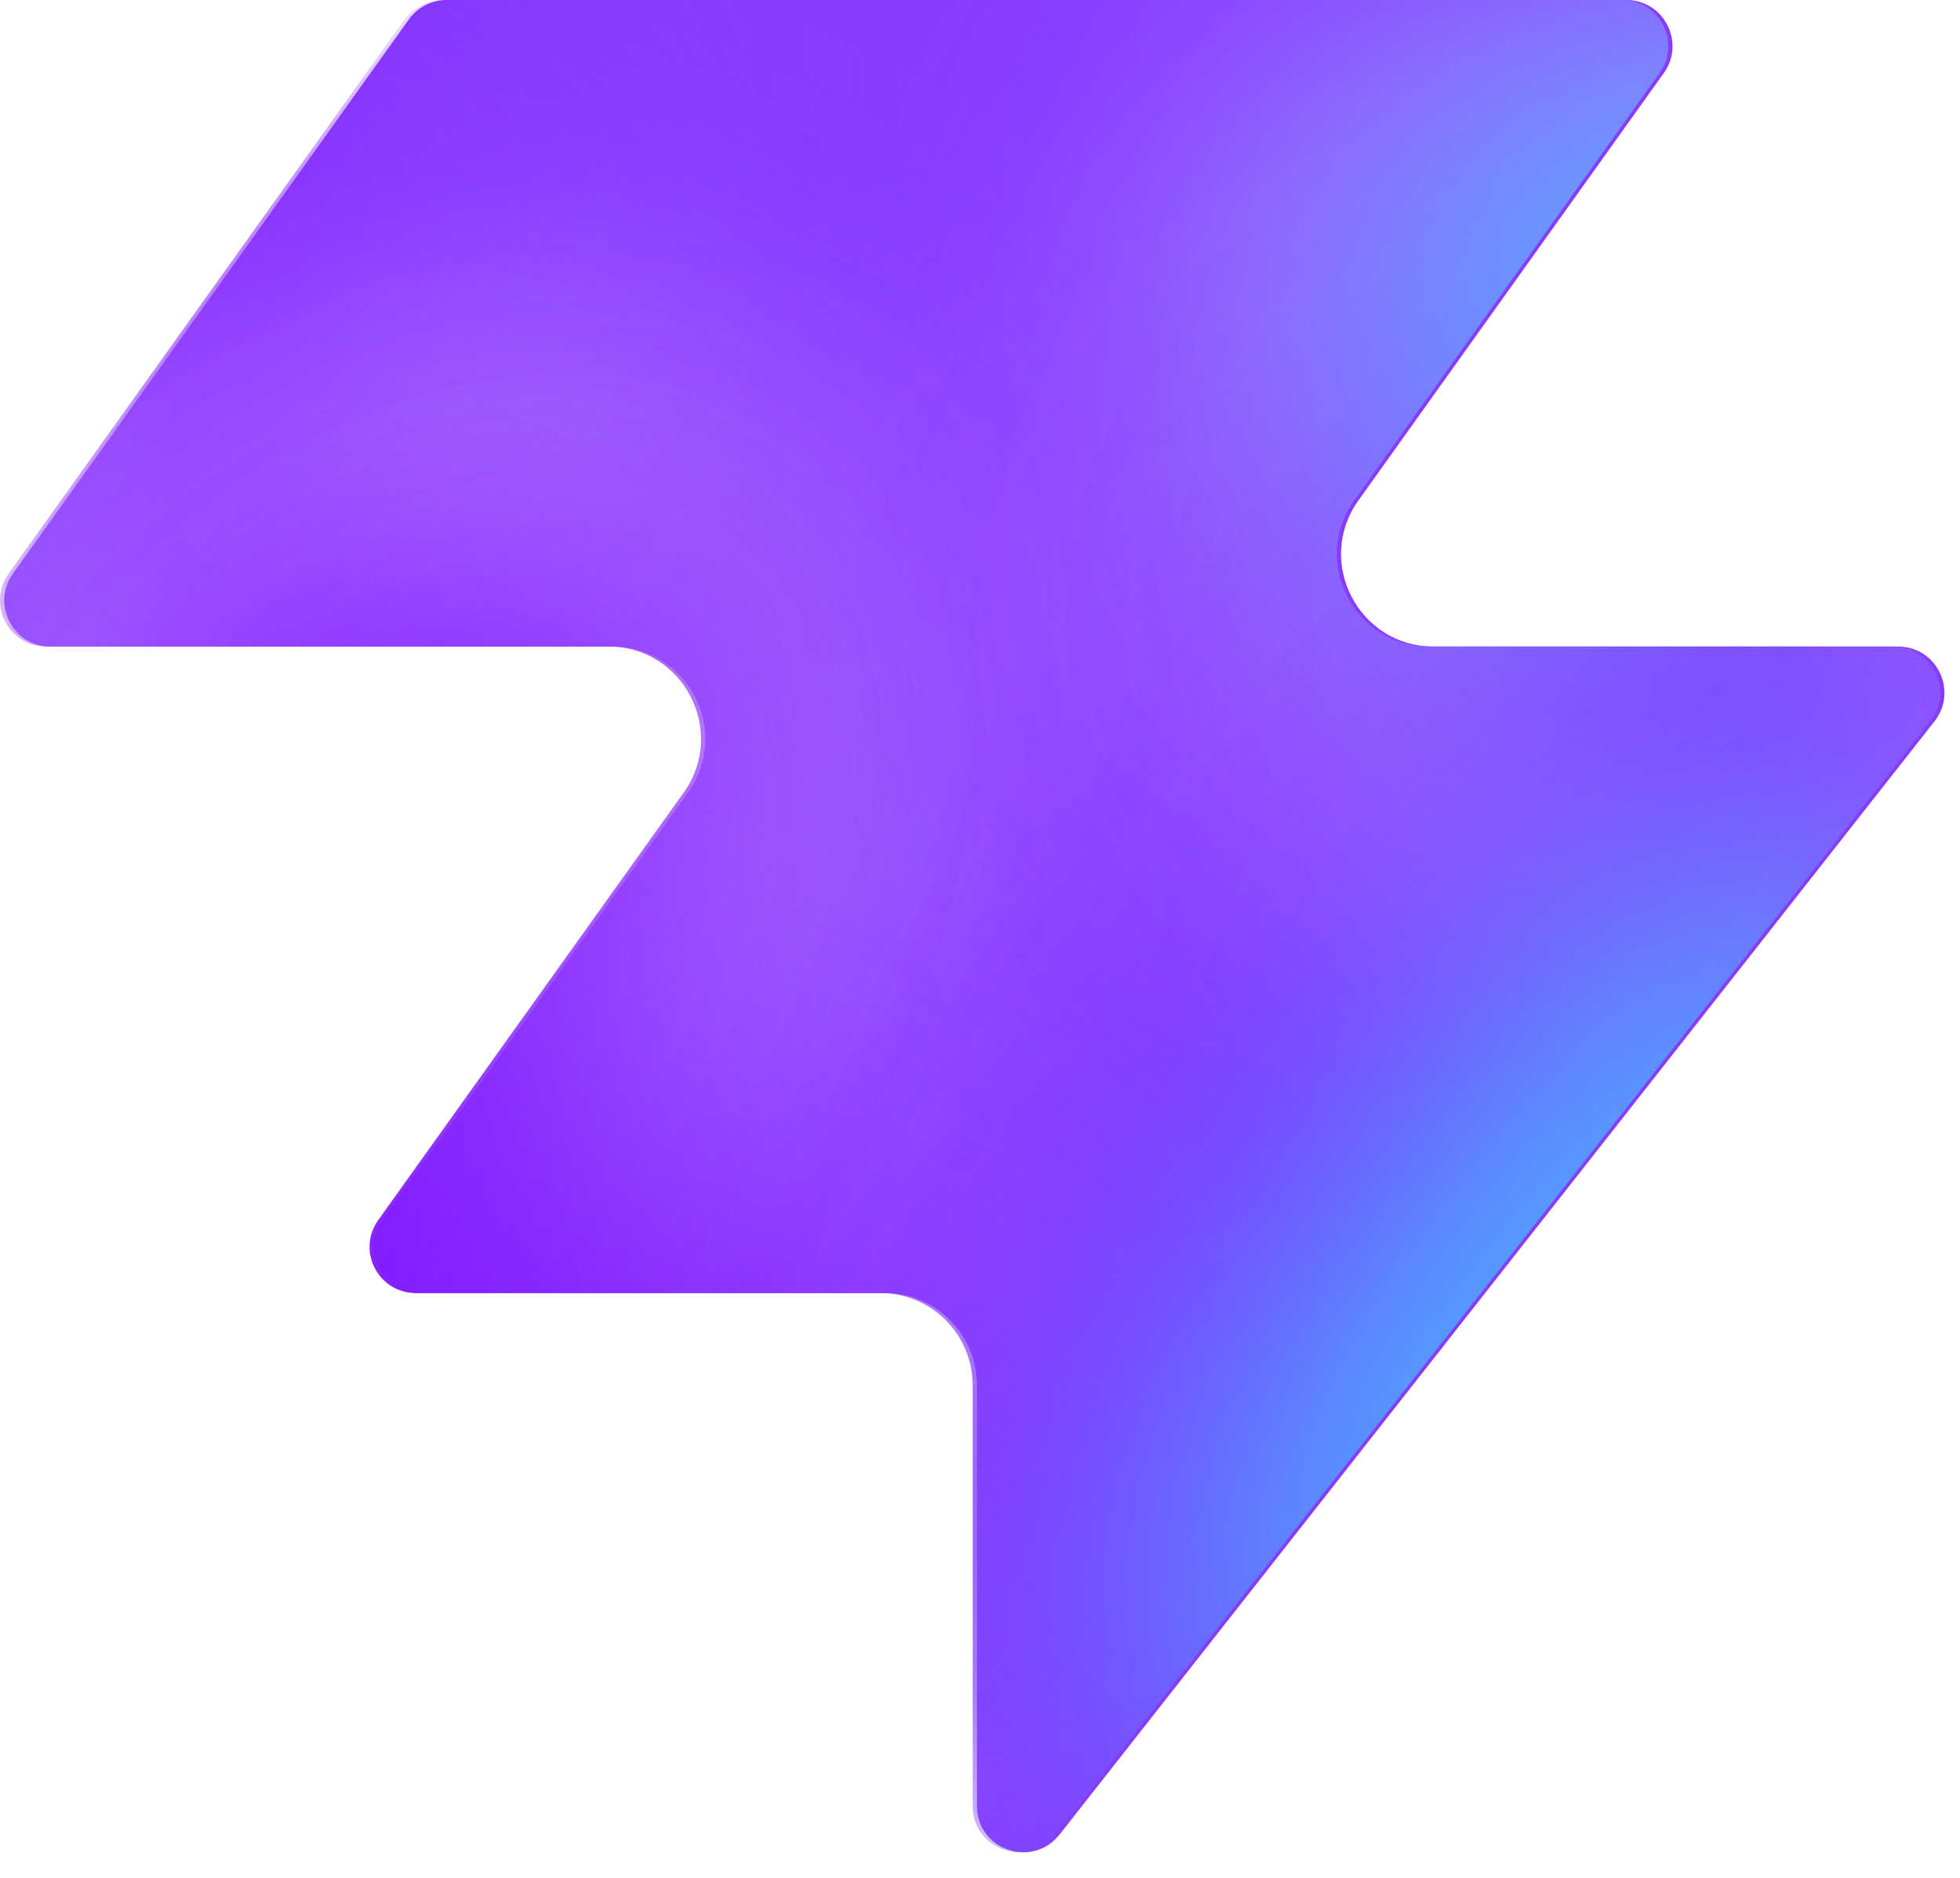
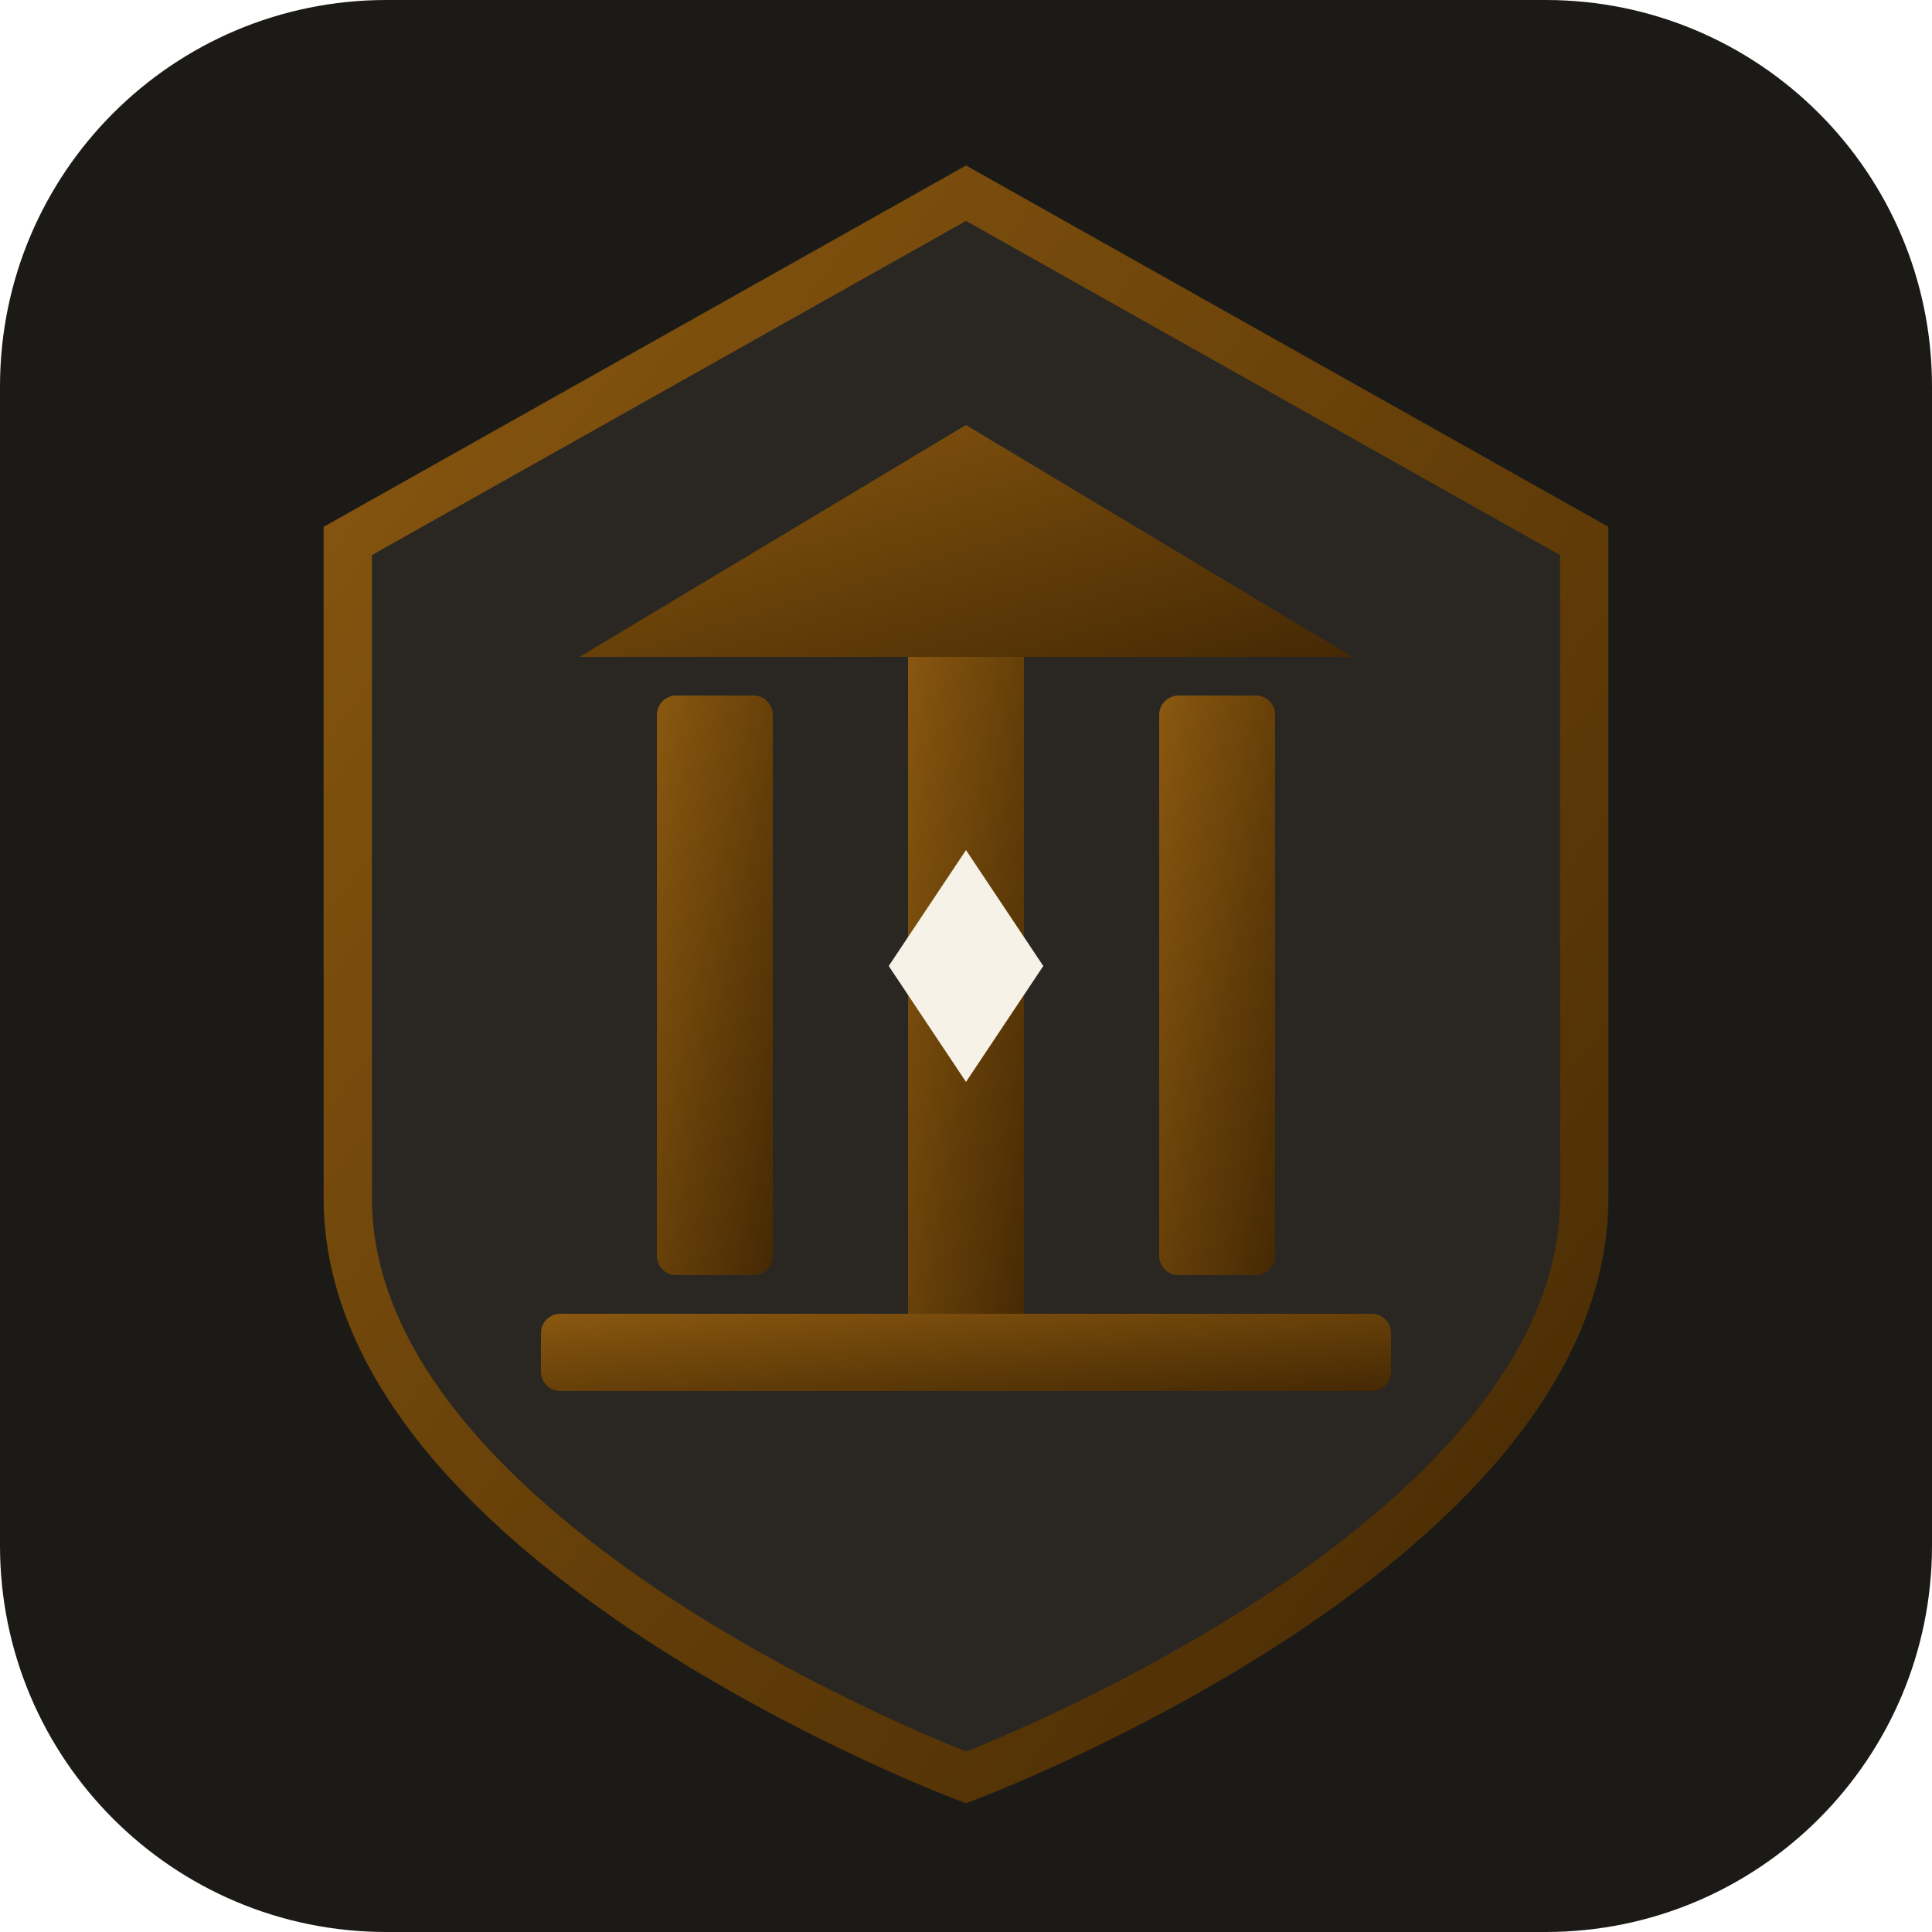
- <svg xmlns="http://www.w3.org/2000/svg" width="48" height="46" fill="none" viewBox="0 0 48 46">
-   <path fill="#863bff" d="M25.946 44.938c-.664.845-2.021.375-2.021-.698V33.937a2.26 2.26 0 0 0-2.262-2.262H10.287c-.92 0-1.456-1.04-.92-1.788l7.48-10.471c1.07-1.497 0-3.578-1.842-3.578H1.237c-.92 0-1.456-1.04-.92-1.788L10.013.474c.214-.297.556-.474.92-.474h28.894c.92 0 1.456 1.04.92 1.788l-7.48 10.471c-1.07 1.498 0 3.579 1.842 3.579h11.377c.943 0 1.473 1.088.89 1.83L25.947 44.94z" style="fill:#863bff;fill:color(display-p3 .525 .23 1);fill-opacity:1" />
-   <mask id="a" width="48" height="46" x="0" y="0" maskUnits="userSpaceOnUse" style="mask-type:alpha">
-     <path fill="#000" d="M25.842 44.938c-.664.844-2.021.375-2.021-.698V33.937a2.26 2.26 0 0 0-2.262-2.262H10.183c-.92 0-1.456-1.04-.92-1.788l7.48-10.471c1.07-1.498 0-3.579-1.842-3.579H1.133c-.92 0-1.456-1.04-.92-1.787L9.91.473c.214-.297.556-.474.92-.474h28.894c.92 0 1.456 1.04.92 1.788l-7.48 10.471c-1.07 1.498 0 3.578 1.842 3.578h11.377c.943 0 1.473 1.088.89 1.832L25.843 44.94z" style="fill:#000;fill-opacity:1" />
-   </mask>
-   <g mask="url(#a)">
-     <g filter="url(#b)">
-       <ellipse cx="5.508" cy="14.704" fill="#ede6ff" rx="5.508" ry="14.704" style="fill:#ede6ff;fill:color(display-p3 .927 .903 1);fill-opacity:1" transform="matrix(.00324 1 1 -.00324 -4.47 31.516)" />
-     </g>
-     <g filter="url(#c)">
-       <ellipse cx="10.399" cy="29.851" fill="#ede6ff" rx="10.399" ry="29.851" style="fill:#ede6ff;fill:color(display-p3 .927 .903 1);fill-opacity:1" transform="matrix(.00324 1 1 -.00324 -39.328 7.883)" />
-     </g>
-     <g filter="url(#d)">
-       <ellipse cx="5.508" cy="30.487" fill="#7e14ff" rx="5.508" ry="30.487" style="fill:#7e14ff;fill:color(display-p3 .492 .077 1);fill-opacity:1" transform="rotate(89.814 -25.913 -14.639)scale(1 -1)" />
-     </g>
-     <g filter="url(#e)">
-       <ellipse cx="5.508" cy="30.599" fill="#7e14ff" rx="5.508" ry="30.599" style="fill:#7e14ff;fill:color(display-p3 .492 .077 1);fill-opacity:1" transform="rotate(89.814 -32.644 -3.334)scale(1 -1)" />
-     </g>
-     <g filter="url(#f)">
-       <ellipse cx="5.508" cy="30.599" fill="#7e14ff" rx="5.508" ry="30.599" style="fill:#7e14ff;fill:color(display-p3 .492 .077 1);fill-opacity:1" transform="matrix(.00324 1 1 -.00324 -34.34 30.47)" />
-     </g>
-     <g filter="url(#g)">
-       <ellipse cx="14.072" cy="22.078" fill="#ede6ff" rx="14.072" ry="22.078" style="fill:#ede6ff;fill:color(display-p3 .927 .903 1);fill-opacity:1" transform="rotate(93.35 24.506 48.493)scale(-1 1)" />
-     </g>
-     <g filter="url(#h)">
-       <ellipse cx="3.47" cy="21.501" fill="#7e14ff" rx="3.47" ry="21.501" style="fill:#7e14ff;fill:color(display-p3 .492 .077 1);fill-opacity:1" transform="rotate(89.009 28.708 47.59)scale(-1 1)" />
-     </g>
-     <g filter="url(#i)">
-       <ellipse cx="3.47" cy="21.501" fill="#7e14ff" rx="3.47" ry="21.501" style="fill:#7e14ff;fill:color(display-p3 .492 .077 1);fill-opacity:1" transform="rotate(89.009 28.708 47.59)scale(-1 1)" />
-     </g>
-     <g filter="url(#j)">
-       <ellipse cx=".387" cy="8.972" fill="#7e14ff" rx="4.407" ry="29.108" style="fill:#7e14ff;fill:color(display-p3 .492 .077 1);fill-opacity:1" transform="rotate(39.51 .387 8.972)" />
-     </g>
-     <g filter="url(#k)">
-       <ellipse cx="47.523" cy="-6.092" fill="#7e14ff" rx="4.407" ry="29.108" style="fill:#7e14ff;fill:color(display-p3 .492 .077 1);fill-opacity:1" transform="rotate(37.892 47.523 -6.092)" />
-     </g>
-     <g filter="url(#l)">
-       <ellipse cx="41.412" cy="6.333" fill="#47bfff" rx="5.971" ry="9.665" style="fill:#47bfff;fill:color(display-p3 .28 .748 1);fill-opacity:1" transform="rotate(37.892 41.412 6.333)" />
-     </g>
-     <g filter="url(#m)">
-       <ellipse cx="-1.879" cy="38.332" fill="#7e14ff" rx="4.407" ry="29.108" style="fill:#7e14ff;fill:color(display-p3 .492 .077 1);fill-opacity:1" transform="rotate(37.892 -1.88 38.332)" />
-     </g>
-     <g filter="url(#n)">
-       <ellipse cx="-1.879" cy="38.332" fill="#7e14ff" rx="4.407" ry="29.108" style="fill:#7e14ff;fill:color(display-p3 .492 .077 1);fill-opacity:1" transform="rotate(37.892 -1.88 38.332)" />
-     </g>
-     <g filter="url(#o)">
-       <ellipse cx="35.651" cy="29.907" fill="#7e14ff" rx="4.407" ry="29.108" style="fill:#7e14ff;fill:color(display-p3 .492 .077 1);fill-opacity:1" transform="rotate(37.892 35.651 29.907)" />
-     </g>
-     <g filter="url(#p)">
-       <ellipse cx="38.418" cy="32.4" fill="#47bfff" rx="5.971" ry="15.297" style="fill:#47bfff;fill:color(display-p3 .28 .748 1);fill-opacity:1" transform="rotate(37.892 38.418 32.4)" />
-     </g>
-   </g>
+ <svg xmlns="http://www.w3.org/2000/svg" viewBox="0 0 100 100" width="100%" height="100%">
  <defs>
-     <filter id="b" width="60.045" height="41.654" x="-19.77" y="16.149" color-interpolation-filters="sRGB" filterUnits="userSpaceOnUse">
-       <feFlood flood-opacity="0" result="BackgroundImageFix" />
-       <feBlend in="SourceGraphic" in2="BackgroundImageFix" result="shape" />
-       <feGaussianBlur result="effect1_foregroundBlur_2002_17158" stdDeviation="7.659" />
-     </filter>
-     <filter id="c" width="90.34" height="51.437" x="-54.613" y="-7.533" color-interpolation-filters="sRGB" filterUnits="userSpaceOnUse">
-       <feFlood flood-opacity="0" result="BackgroundImageFix" />
-       <feBlend in="SourceGraphic" in2="BackgroundImageFix" result="shape" />
-       <feGaussianBlur result="effect1_foregroundBlur_2002_17158" stdDeviation="7.659" />
-     </filter>
-     <filter id="d" width="79.355" height="29.4" x="-49.64" y="2.03" color-interpolation-filters="sRGB" filterUnits="userSpaceOnUse">
-       <feFlood flood-opacity="0" result="BackgroundImageFix" />
-       <feBlend in="SourceGraphic" in2="BackgroundImageFix" result="shape" />
-       <feGaussianBlur result="effect1_foregroundBlur_2002_17158" stdDeviation="4.596" />
-     </filter>
-     <filter id="e" width="79.579" height="29.4" x="-45.045" y="20.029" color-interpolation-filters="sRGB" filterUnits="userSpaceOnUse">
-       <feFlood flood-opacity="0" result="BackgroundImageFix" />
-       <feBlend in="SourceGraphic" in2="BackgroundImageFix" result="shape" />
-       <feGaussianBlur result="effect1_foregroundBlur_2002_17158" stdDeviation="4.596" />
-     </filter>
-     <filter id="f" width="79.579" height="29.4" x="-43.513" y="21.178" color-interpolation-filters="sRGB" filterUnits="userSpaceOnUse">
-       <feFlood flood-opacity="0" result="BackgroundImageFix" />
-       <feBlend in="SourceGraphic" in2="BackgroundImageFix" result="shape" />
-       <feGaussianBlur result="effect1_foregroundBlur_2002_17158" stdDeviation="4.596" />
-     </filter>
-     <filter id="g" width="74.749" height="58.852" x="15.756" y="-17.901" color-interpolation-filters="sRGB" filterUnits="userSpaceOnUse">
-       <feFlood flood-opacity="0" result="BackgroundImageFix" />
-       <feBlend in="SourceGraphic" in2="BackgroundImageFix" result="shape" />
-       <feGaussianBlur result="effect1_foregroundBlur_2002_17158" stdDeviation="7.659" />
-     </filter>
-     <filter id="h" width="61.377" height="25.362" x="23.548" y="2.284" color-interpolation-filters="sRGB" filterUnits="userSpaceOnUse">
-       <feFlood flood-opacity="0" result="BackgroundImageFix" />
-       <feBlend in="SourceGraphic" in2="BackgroundImageFix" result="shape" />
-       <feGaussianBlur result="effect1_foregroundBlur_2002_17158" stdDeviation="4.596" />
-     </filter>
-     <filter id="i" width="61.377" height="25.362" x="23.548" y="2.284" color-interpolation-filters="sRGB" filterUnits="userSpaceOnUse">
-       <feFlood flood-opacity="0" result="BackgroundImageFix" />
-       <feBlend in="SourceGraphic" in2="BackgroundImageFix" result="shape" />
-       <feGaussianBlur result="effect1_foregroundBlur_2002_17158" stdDeviation="4.596" />
-     </filter>
-     <filter id="j" width="56.045" height="63.649" x="-27.636" y="-22.853" color-interpolation-filters="sRGB" filterUnits="userSpaceOnUse">
-       <feFlood flood-opacity="0" result="BackgroundImageFix" />
-       <feBlend in="SourceGraphic" in2="BackgroundImageFix" result="shape" />
-       <feGaussianBlur result="effect1_foregroundBlur_2002_17158" stdDeviation="4.596" />
-     </filter>
-     <filter id="k" width="54.814" height="64.646" x="20.116" y="-38.415" color-interpolation-filters="sRGB" filterUnits="userSpaceOnUse">
-       <feFlood flood-opacity="0" result="BackgroundImageFix" />
-       <feBlend in="SourceGraphic" in2="BackgroundImageFix" result="shape" />
-       <feGaussianBlur result="effect1_foregroundBlur_2002_17158" stdDeviation="4.596" />
-     </filter>
-     <filter id="l" width="33.541" height="35.313" x="24.641" y="-11.323" color-interpolation-filters="sRGB" filterUnits="userSpaceOnUse">
-       <feFlood flood-opacity="0" result="BackgroundImageFix" />
-       <feBlend in="SourceGraphic" in2="BackgroundImageFix" result="shape" />
-       <feGaussianBlur result="effect1_foregroundBlur_2002_17158" stdDeviation="4.596" />
-     </filter>
-     <filter id="m" width="54.814" height="64.646" x="-29.286" y="6.009" color-interpolation-filters="sRGB" filterUnits="userSpaceOnUse">
-       <feFlood flood-opacity="0" result="BackgroundImageFix" />
-       <feBlend in="SourceGraphic" in2="BackgroundImageFix" result="shape" />
-       <feGaussianBlur result="effect1_foregroundBlur_2002_17158" stdDeviation="4.596" />
-     </filter>
-     <filter id="n" width="54.814" height="64.646" x="-29.286" y="6.009" color-interpolation-filters="sRGB" filterUnits="userSpaceOnUse">
-       <feFlood flood-opacity="0" result="BackgroundImageFix" />
-       <feBlend in="SourceGraphic" in2="BackgroundImageFix" result="shape" />
-       <feGaussianBlur result="effect1_foregroundBlur_2002_17158" stdDeviation="4.596" />
-     </filter>
-     <filter id="o" width="54.814" height="64.646" x="8.244" y="-2.416" color-interpolation-filters="sRGB" filterUnits="userSpaceOnUse">
-       <feFlood flood-opacity="0" result="BackgroundImageFix" />
-       <feBlend in="SourceGraphic" in2="BackgroundImageFix" result="shape" />
-       <feGaussianBlur result="effect1_foregroundBlur_2002_17158" stdDeviation="4.596" />
-     </filter>
-     <filter id="p" width="39.409" height="43.623" x="18.713" y="10.588" color-interpolation-filters="sRGB" filterUnits="userSpaceOnUse">
-       <feFlood flood-opacity="0" result="BackgroundImageFix" />
-       <feBlend in="SourceGraphic" in2="BackgroundImageFix" result="shape" />
-       <feGaussianBlur result="effect1_foregroundBlur_2002_17158" stdDeviation="4.596" />
-     </filter>
+     <linearGradient id="favBronze" x1="0%" y1="0%" x2="100%" y2="100%">
+       <stop offset="0%" stop-color="#8A5810" />
+       <stop offset="50%" stop-color="#674009" />
+       <stop offset="100%" stop-color="#452904" />
+     </linearGradient>
  </defs>
+   <rect width="100" height="100" rx="20" fill="#1C1A17" />
+   <path d="M 50,10 L 82,28 L 82,62 C 82,80 50,92 50,92 C 50,92 18,80 18,62 L 18,28 Z" fill="#2A2722" stroke="url(#favBronze)" stroke-width="2.5" />
+   <rect x="34" y="36" width="6" height="30" rx="1" fill="url(#favBronze)" />
+   <rect x="47" y="32" width="6" height="38" rx="1" fill="url(#favBronze)" />
+   <rect x="60" y="36" width="6" height="30" rx="1" fill="url(#favBronze)" />
+   <path d="M 30,34 L 70,34 L 50,22 Z" fill="url(#favBronze)" />
+   <rect x="28" y="68" width="44" height="4" rx="1" fill="url(#favBronze)" />
+   <polygon points="50,44 54,50 50,56 46,50" fill="#F6F2E8" />
</svg>
